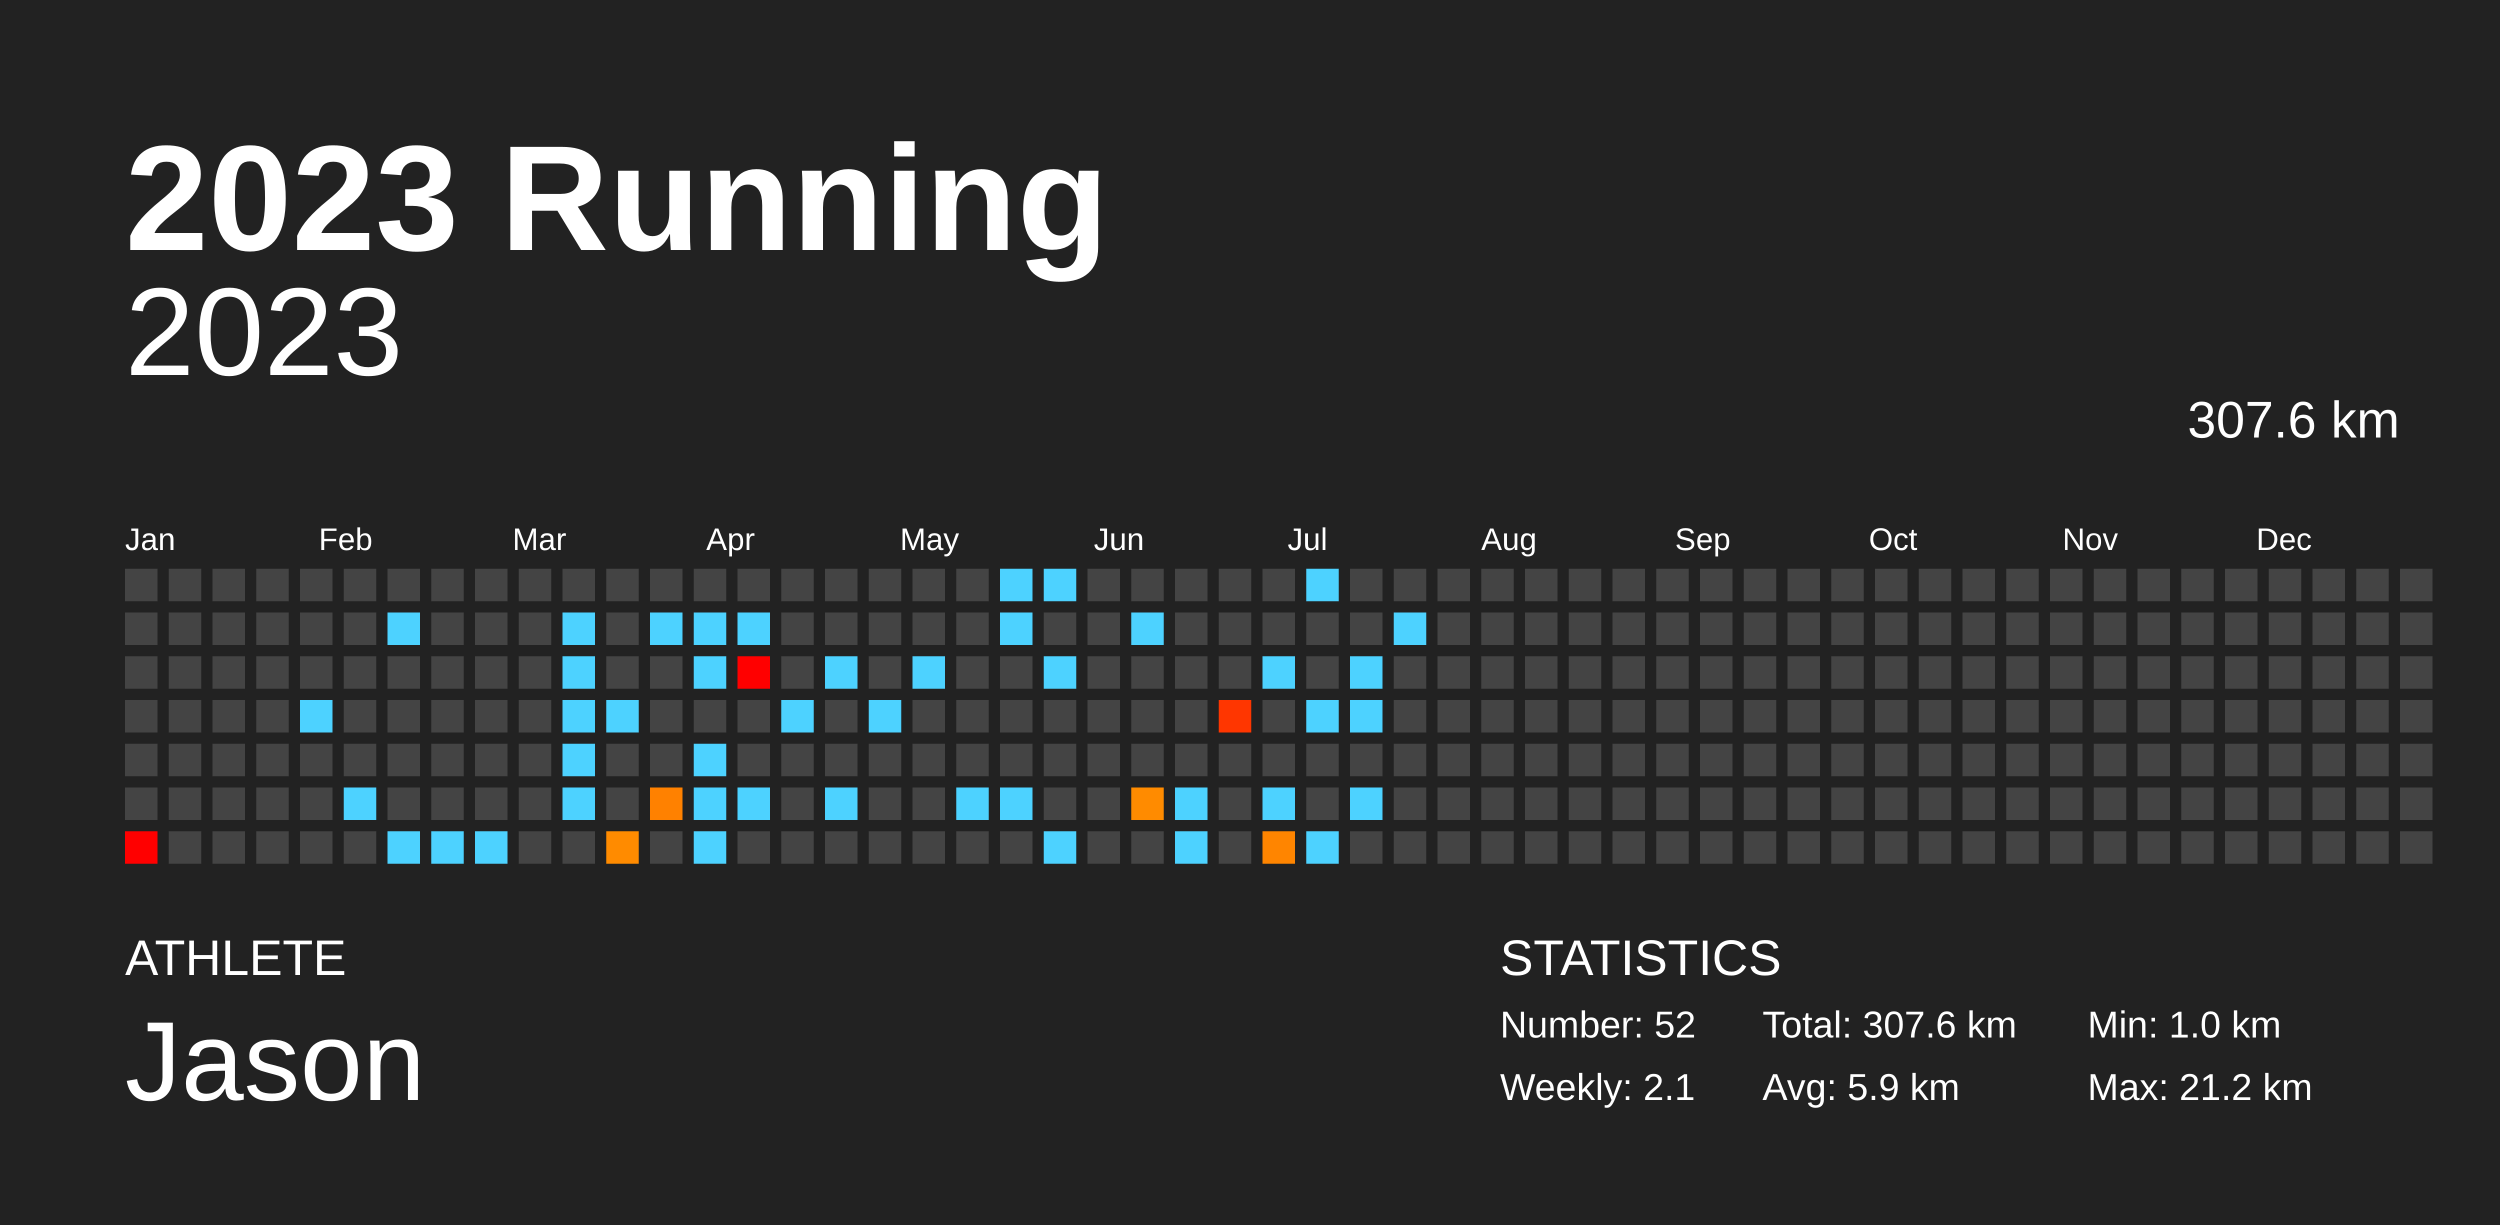
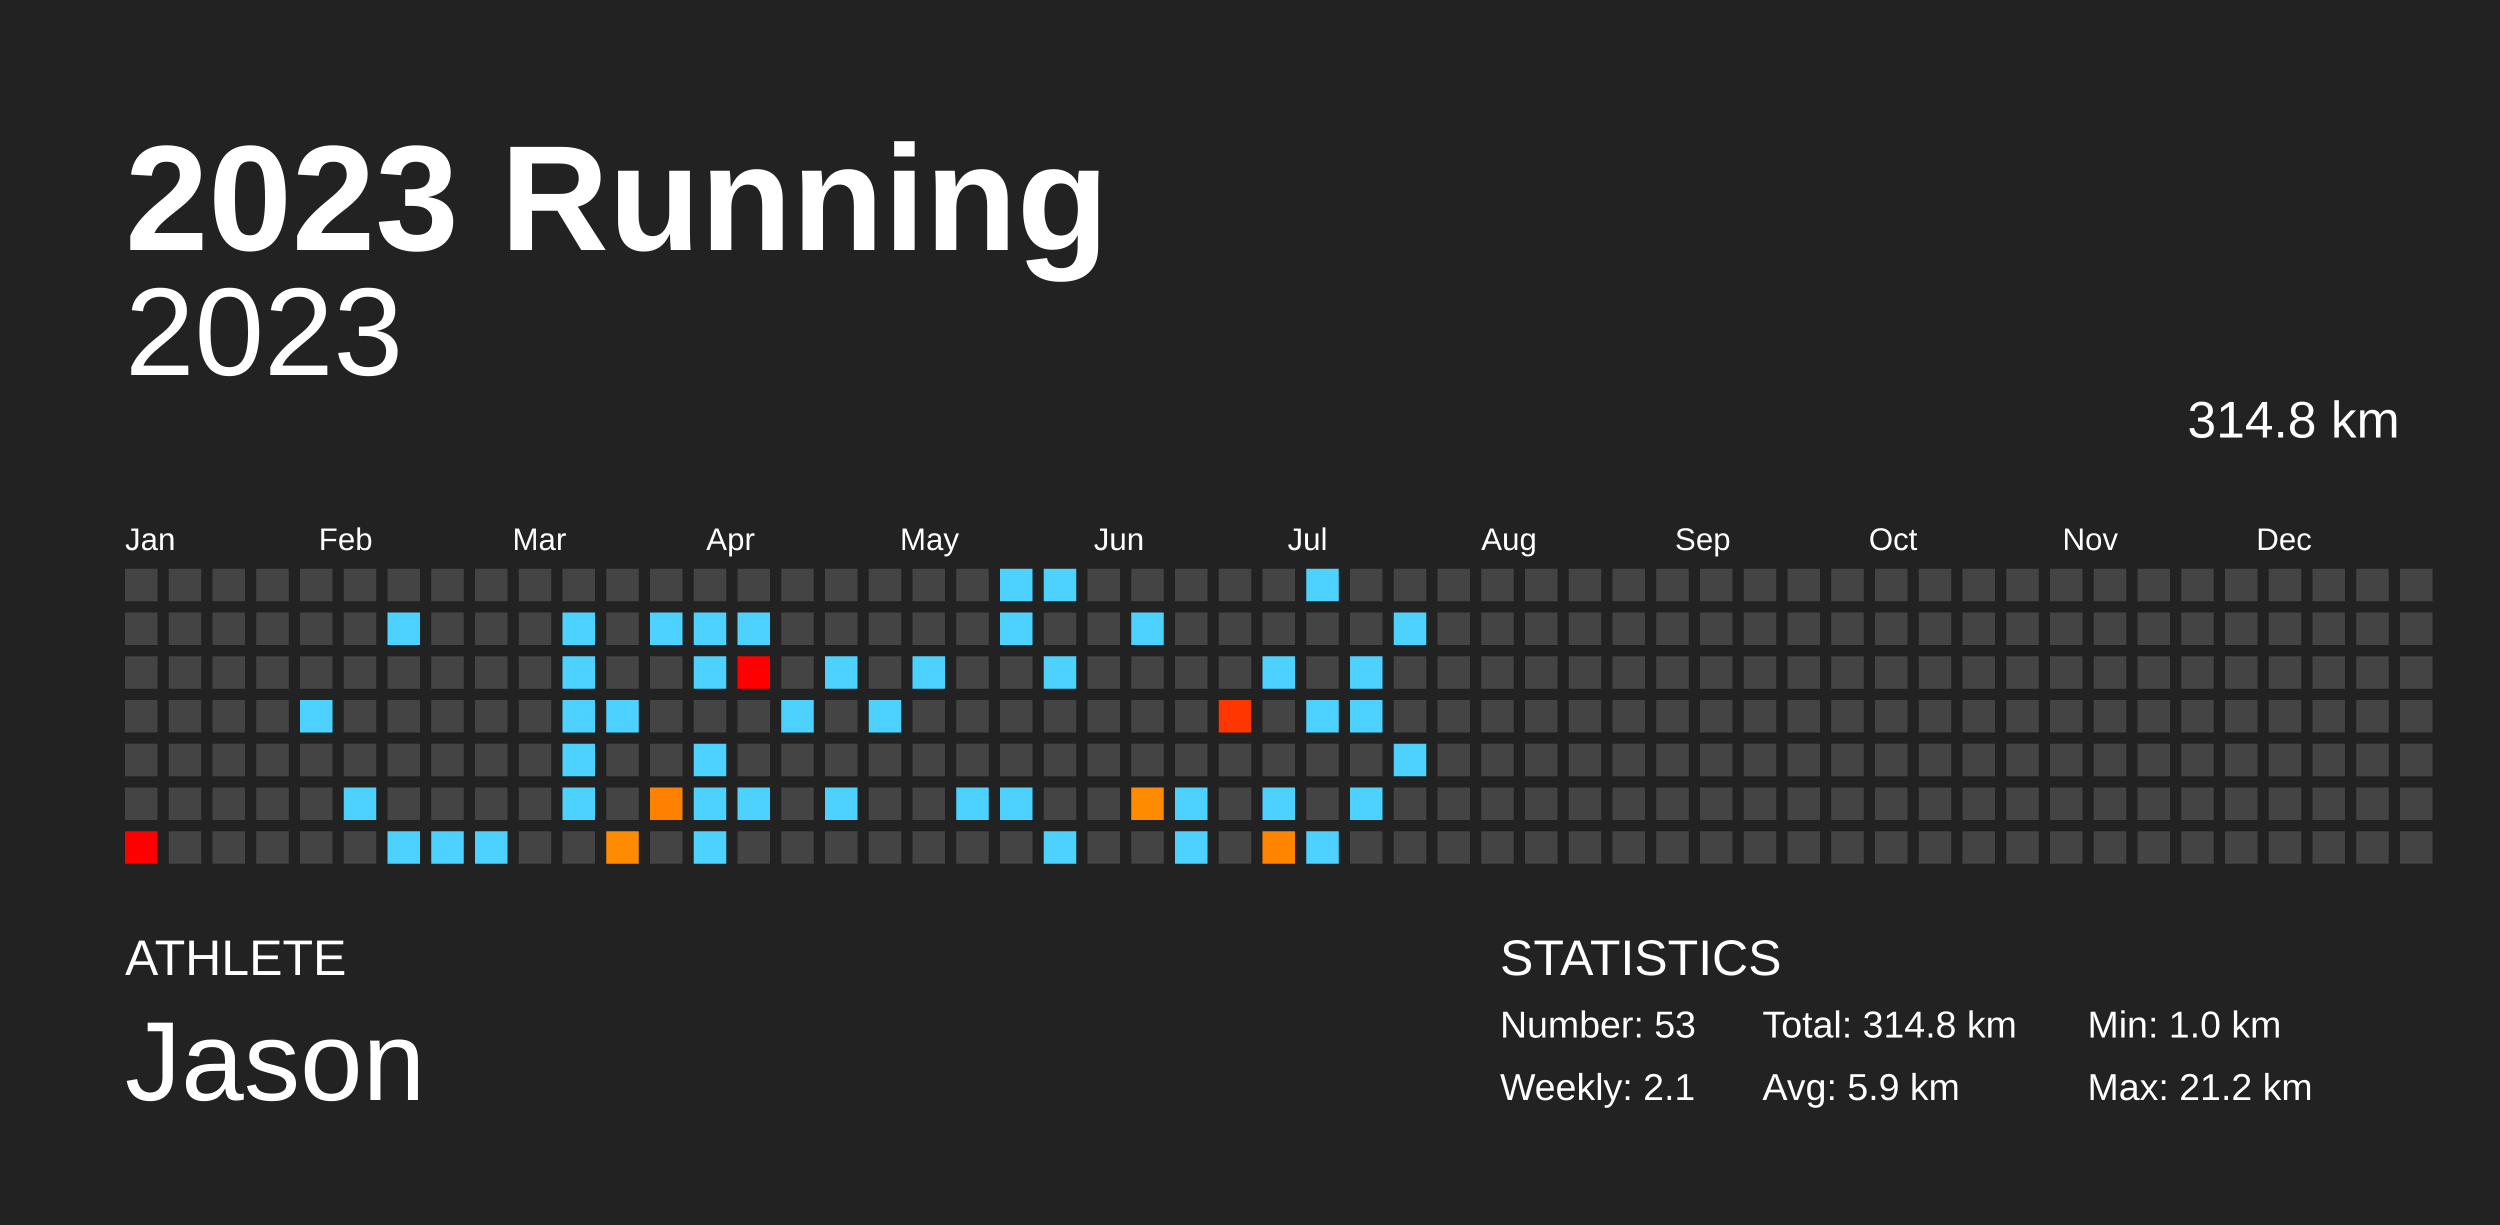
<svg xmlns="http://www.w3.org/2000/svg" baseProfile="full" height="98mm" version="1.1" viewBox="0,0,200,98" width="200mm">
  <defs />
  <rect fill="#222222" height="98" width="200" x="0" y="0" />
  <text fill="#FFFFFF" style="font-size:12px; font-family:Arial; font-weight:bold;" x="10" y="20">2023 Running</text>
  <text fill="#FFFFFF" style="font-size:4px; font-family:Arial" x="10" y="78">ATHLETE</text>
  <text fill="#FFFFFF" style="font-size:9px; font-family:Arial" x="10" y="88">Jason</text>
  <text fill="#FFFFFF" style="font-size:4px; font-family:Arial" x="120" y="78">STATISTICS</text>
-   <text fill="#FFFFFF" style="font-size:3px; font-family:Arial" x="120" y="83">Number: 52</text>
+   <text fill="#FFFFFF" style="font-size:3px; font-family:Arial" x="120" y="83">Number: 53</text>
  <text fill="#FFFFFF" style="font-size:3px; font-family:Arial" x="120" y="88">Weekly: 2.1</text>
-   <text fill="#FFFFFF" style="font-size:3px; font-family:Arial" x="141" y="83">Total: 307.6 km</text>
+   <text fill="#FFFFFF" style="font-size:3px; font-family:Arial" x="141" y="83">Total: 314.8 km</text>
  <text fill="#FFFFFF" style="font-size:3px; font-family:Arial" x="141" y="88">Avg: 5.9 km</text>
  <text fill="#FFFFFF" style="font-size:3px; font-family:Arial" x="167" y="83">Min: 1.0 km</text>
  <text fill="#FFFFFF" style="font-size:3px; font-family:Arial" x="167" y="88">Max: 21.2 km</text>
  <text alignment-baseline="hanging" fill="#FFFFFF" style="font-size:10.0px; font-family:Arial;" x="10" y="30">2023</text>
-   <text alignment-baseline="hanging" fill="#FFFFFF" style="font-size:4.125px; font-family:Arial;" x="175" y="35">307.6 km</text>
+   <text alignment-baseline="hanging" fill="#FFFFFF" style="font-size:4.125px; font-family:Arial;" x="175" y="35">314.8 km</text>
  <text fill="#FFFFFF" style="font-size:2.5px; font-family:Arial" x="10.0" y="44">Jan</text>
  <text fill="#FFFFFF" style="font-size:2.5px; font-family:Arial" x="25.5" y="44">Feb</text>
  <text fill="#FFFFFF" style="font-size:2.5px; font-family:Arial" x="41.0" y="44">Mar</text>
  <text fill="#FFFFFF" style="font-size:2.5px; font-family:Arial" x="56.5" y="44">Apr</text>
  <text fill="#FFFFFF" style="font-size:2.5px; font-family:Arial" x="72.0" y="44">May</text>
  <text fill="#FFFFFF" style="font-size:2.5px; font-family:Arial" x="87.5" y="44">Jun</text>
  <text fill="#FFFFFF" style="font-size:2.5px; font-family:Arial" x="103.0" y="44">Jul</text>
  <text fill="#FFFFFF" style="font-size:2.5px; font-family:Arial" x="118.5" y="44">Aug</text>
  <text fill="#FFFFFF" style="font-size:2.5px; font-family:Arial" x="134.0" y="44">Sep</text>
  <text fill="#FFFFFF" style="font-size:2.5px; font-family:Arial" x="149.5" y="44">Oct</text>
  <text fill="#FFFFFF" style="font-size:2.5px; font-family:Arial" x="165.0" y="44">Nov</text>
  <text fill="#FFFFFF" style="font-size:2.5px; font-family:Arial" x="180.5" y="44">Dec</text>
  <rect fill="#444444" height="2.6" width="2.6" x="10.0" y="45.5" />
  <rect fill="#444444" height="2.6" width="2.6" x="10.0" y="49.0" />
  <rect fill="#444444" height="2.6" width="2.6" x="10.0" y="52.5" />
  <rect fill="#444444" height="2.6" width="2.6" x="10.0" y="56.0" />
  <rect fill="#444444" height="2.6" width="2.6" x="10.0" y="59.5" />
  <rect fill="#444444" height="2.6" width="2.6" x="10.0" y="63.0" />
  <rect fill="red" height="2.6" width="2.6" x="10.0" y="66.5" />
  <rect fill="#444444" height="2.6" width="2.6" x="13.5" y="45.5" />
  <rect fill="#444444" height="2.6" width="2.6" x="13.5" y="49.0" />
  <rect fill="#444444" height="2.6" width="2.6" x="13.5" y="52.5" />
  <rect fill="#444444" height="2.6" width="2.6" x="13.5" y="56.0" />
  <rect fill="#444444" height="2.6" width="2.6" x="13.5" y="59.5" />
  <rect fill="#444444" height="2.6" width="2.6" x="13.5" y="63.0" />
  <rect fill="#444444" height="2.6" width="2.6" x="13.5" y="66.5" />
  <rect fill="#444444" height="2.6" width="2.6" x="17.0" y="45.5" />
  <rect fill="#444444" height="2.6" width="2.6" x="17.0" y="49.0" />
  <rect fill="#444444" height="2.6" width="2.6" x="17.0" y="52.5" />
  <rect fill="#444444" height="2.6" width="2.6" x="17.0" y="56.0" />
  <rect fill="#444444" height="2.6" width="2.6" x="17.0" y="59.5" />
  <rect fill="#444444" height="2.6" width="2.6" x="17.0" y="63.0" />
  <rect fill="#444444" height="2.6" width="2.6" x="17.0" y="66.5" />
  <rect fill="#444444" height="2.6" width="2.6" x="20.5" y="45.5" />
  <rect fill="#444444" height="2.6" width="2.6" x="20.5" y="49.0" />
  <rect fill="#444444" height="2.6" width="2.6" x="20.5" y="52.5" />
  <rect fill="#444444" height="2.6" width="2.6" x="20.5" y="56.0" />
  <rect fill="#444444" height="2.6" width="2.6" x="20.5" y="59.5" />
  <rect fill="#444444" height="2.6" width="2.6" x="20.5" y="63.0" />
  <rect fill="#444444" height="2.6" width="2.6" x="20.5" y="66.5" />
  <rect fill="#444444" height="2.6" width="2.6" x="24.0" y="45.5" />
  <rect fill="#444444" height="2.6" width="2.6" x="24.0" y="49.0" />
  <rect fill="#444444" height="2.6" width="2.6" x="24.0" y="52.5" />
  <rect fill="#4dd2ff" height="2.6" width="2.6" x="24.0" y="56.0" />
  <rect fill="#444444" height="2.6" width="2.6" x="24.0" y="59.5" />
  <rect fill="#444444" height="2.6" width="2.6" x="24.0" y="63.0" />
  <rect fill="#444444" height="2.6" width="2.6" x="24.0" y="66.5" />
  <rect fill="#444444" height="2.6" width="2.6" x="27.5" y="45.5" />
  <rect fill="#444444" height="2.6" width="2.6" x="27.5" y="49.0" />
  <rect fill="#444444" height="2.6" width="2.6" x="27.5" y="52.5" />
  <rect fill="#444444" height="2.6" width="2.6" x="27.5" y="56.0" />
  <rect fill="#444444" height="2.6" width="2.6" x="27.5" y="59.5" />
  <rect fill="#4dd2ff" height="2.6" width="2.6" x="27.5" y="63.0" />
  <rect fill="#444444" height="2.6" width="2.6" x="27.5" y="66.5" />
  <rect fill="#444444" height="2.6" width="2.6" x="31.0" y="45.5" />
  <rect fill="#4dd2ff" height="2.6" width="2.6" x="31.0" y="49.0" />
  <rect fill="#444444" height="2.6" width="2.6" x="31.0" y="52.5" />
  <rect fill="#444444" height="2.6" width="2.6" x="31.0" y="56.0" />
  <rect fill="#444444" height="2.6" width="2.6" x="31.0" y="59.5" />
  <rect fill="#444444" height="2.6" width="2.6" x="31.0" y="63.0" />
  <rect fill="#4dd2ff" height="2.6" width="2.6" x="31.0" y="66.5" />
  <rect fill="#444444" height="2.6" width="2.6" x="34.5" y="45.5" />
  <rect fill="#444444" height="2.6" width="2.6" x="34.5" y="49.0" />
  <rect fill="#444444" height="2.6" width="2.6" x="34.5" y="52.5" />
  <rect fill="#444444" height="2.6" width="2.6" x="34.5" y="56.0" />
  <rect fill="#444444" height="2.6" width="2.6" x="34.5" y="59.5" />
  <rect fill="#444444" height="2.6" width="2.6" x="34.5" y="63.0" />
  <rect fill="#4dd2ff" height="2.6" width="2.6" x="34.5" y="66.5" />
  <rect fill="#444444" height="2.6" width="2.6" x="38.0" y="45.5" />
  <rect fill="#444444" height="2.6" width="2.6" x="38.0" y="49.0" />
  <rect fill="#444444" height="2.6" width="2.6" x="38.0" y="52.5" />
  <rect fill="#444444" height="2.6" width="2.6" x="38.0" y="56.0" />
  <rect fill="#444444" height="2.6" width="2.6" x="38.0" y="59.5" />
  <rect fill="#444444" height="2.6" width="2.6" x="38.0" y="63.0" />
  <rect fill="#4dd2ff" height="2.6" width="2.6" x="38.0" y="66.5" />
  <rect fill="#444444" height="2.6" width="2.6" x="41.5" y="45.5" />
  <rect fill="#444444" height="2.6" width="2.6" x="41.5" y="49.0" />
  <rect fill="#444444" height="2.6" width="2.6" x="41.5" y="52.5" />
  <rect fill="#444444" height="2.6" width="2.6" x="41.5" y="56.0" />
  <rect fill="#444444" height="2.6" width="2.6" x="41.5" y="59.5" />
  <rect fill="#444444" height="2.6" width="2.6" x="41.5" y="63.0" />
  <rect fill="#444444" height="2.6" width="2.6" x="41.5" y="66.5" />
  <rect fill="#444444" height="2.6" width="2.6" x="45.0" y="45.5" />
  <rect fill="#4dd2ff" height="2.6" width="2.6" x="45.0" y="49.0" />
  <rect fill="#4dd2ff" height="2.6" width="2.6" x="45.0" y="52.5" />
  <rect fill="#4dd2ff" height="2.6" width="2.6" x="45.0" y="56.0" />
  <rect fill="#4dd2ff" height="2.6" width="2.6" x="45.0" y="59.5" />
  <rect fill="#4dd2ff" height="2.6" width="2.6" x="45.0" y="63.0" />
  <rect fill="#444444" height="2.6" width="2.6" x="45.0" y="66.5" />
  <rect fill="#444444" height="2.6" width="2.6" x="48.5" y="45.5" />
  <rect fill="#444444" height="2.6" width="2.6" x="48.5" y="49.0" />
  <rect fill="#444444" height="2.6" width="2.6" x="48.5" y="52.5" />
  <rect fill="#4dd2ff" height="2.6" width="2.6" x="48.5" y="56.0" />
  <rect fill="#444444" height="2.6" width="2.6" x="48.5" y="59.5" />
  <rect fill="#444444" height="2.6" width="2.6" x="48.5" y="63.0" />
  <rect fill="#ff8b00" height="2.6" width="2.6" x="48.5" y="66.5" />
  <rect fill="#444444" height="2.6" width="2.6" x="52.0" y="45.5" />
  <rect fill="#4dd2ff" height="2.6" width="2.6" x="52.0" y="49.0" />
  <rect fill="#444444" height="2.6" width="2.6" x="52.0" y="52.5" />
  <rect fill="#444444" height="2.6" width="2.6" x="52.0" y="56.0" />
  <rect fill="#444444" height="2.6" width="2.6" x="52.0" y="59.5" />
  <rect fill="#ff8100" height="2.6" width="2.6" x="52.0" y="63.0" />
  <rect fill="#444444" height="2.6" width="2.6" x="52.0" y="66.5" />
  <rect fill="#444444" height="2.6" width="2.6" x="55.5" y="45.5" />
  <rect fill="#4dd2ff" height="2.6" width="2.6" x="55.5" y="49.0" />
  <rect fill="#4dd2ff" height="2.6" width="2.6" x="55.5" y="52.5" />
  <rect fill="#444444" height="2.6" width="2.6" x="55.5" y="56.0" />
  <rect fill="#4dd2ff" height="2.6" width="2.6" x="55.5" y="59.5" />
  <rect fill="#4dd2ff" height="2.6" width="2.6" x="55.5" y="63.0" />
  <rect fill="#4dd2ff" height="2.6" width="2.6" x="55.5" y="66.5" />
  <rect fill="#444444" height="2.6" width="2.6" x="59.0" y="45.5" />
  <rect fill="#4dd2ff" height="2.6" width="2.6" x="59.0" y="49.0" />
  <rect fill="red" height="2.6" width="2.6" x="59.0" y="52.5" />
  <rect fill="#444444" height="2.6" width="2.6" x="59.0" y="56.0" />
  <rect fill="#444444" height="2.6" width="2.6" x="59.0" y="59.5" />
  <rect fill="#4dd2ff" height="2.6" width="2.6" x="59.0" y="63.0" />
  <rect fill="#444444" height="2.6" width="2.6" x="59.0" y="66.5" />
  <rect fill="#444444" height="2.6" width="2.6" x="62.5" y="45.5" />
  <rect fill="#444444" height="2.6" width="2.6" x="62.5" y="49.0" />
  <rect fill="#444444" height="2.6" width="2.6" x="62.5" y="52.5" />
  <rect fill="#4dd2ff" height="2.6" width="2.6" x="62.5" y="56.0" />
  <rect fill="#444444" height="2.6" width="2.6" x="62.5" y="59.5" />
  <rect fill="#444444" height="2.6" width="2.6" x="62.5" y="63.0" />
  <rect fill="#444444" height="2.6" width="2.6" x="62.5" y="66.5" />
  <rect fill="#444444" height="2.6" width="2.6" x="66.0" y="45.5" />
  <rect fill="#444444" height="2.6" width="2.6" x="66.0" y="49.0" />
  <rect fill="#4dd2ff" height="2.6" width="2.6" x="66.0" y="52.5" />
  <rect fill="#444444" height="2.6" width="2.6" x="66.0" y="56.0" />
  <rect fill="#444444" height="2.6" width="2.6" x="66.0" y="59.5" />
  <rect fill="#4dd2ff" height="2.6" width="2.6" x="66.0" y="63.0" />
  <rect fill="#444444" height="2.6" width="2.6" x="66.0" y="66.5" />
  <rect fill="#444444" height="2.6" width="2.6" x="69.5" y="45.5" />
  <rect fill="#444444" height="2.6" width="2.6" x="69.5" y="49.0" />
  <rect fill="#444444" height="2.6" width="2.6" x="69.5" y="52.5" />
  <rect fill="#4dd2ff" height="2.6" width="2.6" x="69.5" y="56.0" />
  <rect fill="#444444" height="2.6" width="2.6" x="69.5" y="59.5" />
  <rect fill="#444444" height="2.6" width="2.6" x="69.5" y="63.0" />
  <rect fill="#444444" height="2.6" width="2.6" x="69.5" y="66.5" />
  <rect fill="#444444" height="2.6" width="2.6" x="73.0" y="45.5" />
  <rect fill="#444444" height="2.6" width="2.6" x="73.0" y="49.0" />
  <rect fill="#4dd2ff" height="2.6" width="2.6" x="73.0" y="52.5" />
  <rect fill="#444444" height="2.6" width="2.6" x="73.0" y="56.0" />
  <rect fill="#444444" height="2.6" width="2.6" x="73.0" y="59.5" />
  <rect fill="#444444" height="2.6" width="2.6" x="73.0" y="63.0" />
  <rect fill="#444444" height="2.6" width="2.6" x="73.0" y="66.5" />
  <rect fill="#444444" height="2.6" width="2.6" x="76.5" y="45.5" />
  <rect fill="#444444" height="2.6" width="2.6" x="76.5" y="49.0" />
  <rect fill="#444444" height="2.6" width="2.6" x="76.5" y="52.5" />
  <rect fill="#444444" height="2.6" width="2.6" x="76.5" y="56.0" />
  <rect fill="#444444" height="2.6" width="2.6" x="76.5" y="59.5" />
  <rect fill="#4dd2ff" height="2.6" width="2.6" x="76.5" y="63.0" />
  <rect fill="#444444" height="2.6" width="2.6" x="76.5" y="66.5" />
  <rect fill="#4dd2ff" height="2.6" width="2.6" x="80.0" y="45.5" />
  <rect fill="#4dd2ff" height="2.6" width="2.6" x="80.0" y="49.0" />
  <rect fill="#444444" height="2.6" width="2.6" x="80.0" y="52.5" />
  <rect fill="#444444" height="2.6" width="2.6" x="80.0" y="56.0" />
  <rect fill="#444444" height="2.6" width="2.6" x="80.0" y="59.5" />
  <rect fill="#4dd2ff" height="2.6" width="2.6" x="80.0" y="63.0" />
  <rect fill="#444444" height="2.6" width="2.6" x="80.0" y="66.5" />
  <rect fill="#4dd2ff" height="2.6" width="2.6" x="83.5" y="45.5" />
  <rect fill="#444444" height="2.6" width="2.6" x="83.5" y="49.0" />
  <rect fill="#4dd2ff" height="2.6" width="2.6" x="83.5" y="52.5" />
  <rect fill="#444444" height="2.6" width="2.6" x="83.5" y="56.0" />
  <rect fill="#444444" height="2.6" width="2.6" x="83.5" y="59.5" />
  <rect fill="#444444" height="2.6" width="2.6" x="83.5" y="63.0" />
  <rect fill="#4dd2ff" height="2.6" width="2.6" x="83.5" y="66.5" />
  <rect fill="#444444" height="2.6" width="2.6" x="87.0" y="45.5" />
  <rect fill="#444444" height="2.6" width="2.6" x="87.0" y="49.0" />
  <rect fill="#444444" height="2.6" width="2.6" x="87.0" y="52.5" />
  <rect fill="#444444" height="2.6" width="2.6" x="87.0" y="56.0" />
  <rect fill="#444444" height="2.6" width="2.6" x="87.0" y="59.5" />
  <rect fill="#444444" height="2.6" width="2.6" x="87.0" y="63.0" />
  <rect fill="#444444" height="2.6" width="2.6" x="87.0" y="66.5" />
  <rect fill="#444444" height="2.6" width="2.6" x="90.5" y="45.5" />
  <rect fill="#4dd2ff" height="2.6" width="2.6" x="90.5" y="49.0" />
  <rect fill="#444444" height="2.6" width="2.6" x="90.5" y="52.5" />
  <rect fill="#444444" height="2.6" width="2.6" x="90.5" y="56.0" />
  <rect fill="#444444" height="2.6" width="2.6" x="90.5" y="59.5" />
  <rect fill="#ff8b00" height="2.6" width="2.6" x="90.5" y="63.0" />
  <rect fill="#444444" height="2.6" width="2.6" x="90.5" y="66.5" />
  <rect fill="#444444" height="2.6" width="2.6" x="94.0" y="45.5" />
  <rect fill="#444444" height="2.6" width="2.6" x="94.0" y="49.0" />
  <rect fill="#444444" height="2.6" width="2.6" x="94.0" y="52.5" />
  <rect fill="#444444" height="2.6" width="2.6" x="94.0" y="56.0" />
  <rect fill="#444444" height="2.6" width="2.6" x="94.0" y="59.5" />
  <rect fill="#4dd2ff" height="2.6" width="2.6" x="94.0" y="63.0" />
  <rect fill="#4dd2ff" height="2.6" width="2.6" x="94.0" y="66.5" />
  <rect fill="#444444" height="2.6" width="2.6" x="97.5" y="45.5" />
  <rect fill="#444444" height="2.6" width="2.6" x="97.5" y="49.0" />
  <rect fill="#444444" height="2.6" width="2.6" x="97.5" y="52.5" />
  <rect fill="#ff3600" height="2.6" width="2.6" x="97.5" y="56.0" />
  <rect fill="#444444" height="2.6" width="2.6" x="97.5" y="59.5" />
  <rect fill="#444444" height="2.6" width="2.6" x="97.5" y="63.0" />
  <rect fill="#444444" height="2.6" width="2.6" x="97.5" y="66.5" />
  <rect fill="#444444" height="2.6" width="2.6" x="101.0" y="45.5" />
  <rect fill="#444444" height="2.6" width="2.6" x="101.0" y="49.0" />
  <rect fill="#4dd2ff" height="2.6" width="2.6" x="101.0" y="52.5" />
  <rect fill="#444444" height="2.6" width="2.6" x="101.0" y="56.0" />
  <rect fill="#444444" height="2.6" width="2.6" x="101.0" y="59.5" />
  <rect fill="#4dd2ff" height="2.6" width="2.6" x="101.0" y="63.0" />
  <rect fill="#ff8500" height="2.6" width="2.6" x="101.0" y="66.5" />
  <rect fill="#4dd2ff" height="2.6" width="2.6" x="104.5" y="45.5" />
  <rect fill="#444444" height="2.6" width="2.6" x="104.5" y="49.0" />
  <rect fill="#444444" height="2.6" width="2.6" x="104.5" y="52.5" />
  <rect fill="#4dd2ff" height="2.6" width="2.6" x="104.5" y="56.0" />
  <rect fill="#444444" height="2.6" width="2.6" x="104.5" y="59.5" />
  <rect fill="#444444" height="2.6" width="2.6" x="104.5" y="63.0" />
  <rect fill="#4dd2ff" height="2.6" width="2.6" x="104.5" y="66.5" />
  <rect fill="#444444" height="2.6" width="2.6" x="108.0" y="45.5" />
  <rect fill="#444444" height="2.6" width="2.6" x="108.0" y="49.0" />
  <rect fill="#4dd2ff" height="2.6" width="2.6" x="108.0" y="52.5" />
  <rect fill="#4dd2ff" height="2.6" width="2.6" x="108.0" y="56.0" />
  <rect fill="#444444" height="2.6" width="2.6" x="108.0" y="59.5" />
  <rect fill="#4dd2ff" height="2.6" width="2.6" x="108.0" y="63.0" />
  <rect fill="#444444" height="2.6" width="2.6" x="108.0" y="66.5" />
  <rect fill="#444444" height="2.6" width="2.6" x="111.5" y="45.5" />
  <rect fill="#4dd2ff" height="2.6" width="2.6" x="111.5" y="49.0" />
  <rect fill="#444444" height="2.6" width="2.6" x="111.5" y="52.5" />
  <rect fill="#444444" height="2.6" width="2.6" x="111.5" y="56.0" />
-   <rect fill="#444444" height="2.6" width="2.6" x="111.5" y="59.5" />
+   <rect fill="#4dd2ff" height="2.6" width="2.6" x="111.5" y="59.5" />
  <rect fill="#444444" height="2.6" width="2.6" x="111.5" y="63.0" />
  <rect fill="#444444" height="2.6" width="2.6" x="111.5" y="66.5" />
  <rect fill="#444444" height="2.6" width="2.6" x="115.0" y="45.5" />
  <rect fill="#444444" height="2.6" width="2.6" x="115.0" y="49.0" />
  <rect fill="#444444" height="2.6" width="2.6" x="115.0" y="52.5" />
  <rect fill="#444444" height="2.6" width="2.6" x="115.0" y="56.0" />
  <rect fill="#444444" height="2.6" width="2.6" x="115.0" y="59.5" />
  <rect fill="#444444" height="2.6" width="2.6" x="115.0" y="63.0" />
  <rect fill="#444444" height="2.6" width="2.6" x="115.0" y="66.5" />
  <rect fill="#444444" height="2.6" width="2.6" x="118.5" y="45.5" />
  <rect fill="#444444" height="2.6" width="2.6" x="118.5" y="49.0" />
  <rect fill="#444444" height="2.6" width="2.6" x="118.5" y="52.5" />
  <rect fill="#444444" height="2.6" width="2.6" x="118.5" y="56.0" />
  <rect fill="#444444" height="2.6" width="2.6" x="118.5" y="59.5" />
  <rect fill="#444444" height="2.6" width="2.6" x="118.5" y="63.0" />
  <rect fill="#444444" height="2.6" width="2.6" x="118.5" y="66.5" />
  <rect fill="#444444" height="2.6" width="2.6" x="122.0" y="45.5" />
  <rect fill="#444444" height="2.6" width="2.6" x="122.0" y="49.0" />
  <rect fill="#444444" height="2.6" width="2.6" x="122.0" y="52.5" />
  <rect fill="#444444" height="2.6" width="2.6" x="122.0" y="56.0" />
  <rect fill="#444444" height="2.6" width="2.6" x="122.0" y="59.5" />
  <rect fill="#444444" height="2.6" width="2.6" x="122.0" y="63.0" />
  <rect fill="#444444" height="2.6" width="2.6" x="122.0" y="66.5" />
  <rect fill="#444444" height="2.6" width="2.6" x="125.5" y="45.5" />
  <rect fill="#444444" height="2.6" width="2.6" x="125.5" y="49.0" />
  <rect fill="#444444" height="2.6" width="2.6" x="125.5" y="52.5" />
  <rect fill="#444444" height="2.6" width="2.6" x="125.5" y="56.0" />
  <rect fill="#444444" height="2.6" width="2.6" x="125.5" y="59.5" />
  <rect fill="#444444" height="2.6" width="2.6" x="125.5" y="63.0" />
  <rect fill="#444444" height="2.6" width="2.6" x="125.5" y="66.5" />
  <rect fill="#444444" height="2.6" width="2.6" x="129.0" y="45.5" />
  <rect fill="#444444" height="2.6" width="2.6" x="129.0" y="49.0" />
  <rect fill="#444444" height="2.6" width="2.6" x="129.0" y="52.5" />
  <rect fill="#444444" height="2.6" width="2.6" x="129.0" y="56.0" />
  <rect fill="#444444" height="2.6" width="2.6" x="129.0" y="59.5" />
  <rect fill="#444444" height="2.6" width="2.6" x="129.0" y="63.0" />
  <rect fill="#444444" height="2.6" width="2.6" x="129.0" y="66.5" />
  <rect fill="#444444" height="2.6" width="2.6" x="132.5" y="45.5" />
  <rect fill="#444444" height="2.6" width="2.6" x="132.5" y="49.0" />
  <rect fill="#444444" height="2.6" width="2.6" x="132.5" y="52.5" />
  <rect fill="#444444" height="2.6" width="2.6" x="132.5" y="56.0" />
  <rect fill="#444444" height="2.6" width="2.6" x="132.5" y="59.5" />
  <rect fill="#444444" height="2.6" width="2.6" x="132.5" y="63.0" />
  <rect fill="#444444" height="2.6" width="2.6" x="132.5" y="66.5" />
  <rect fill="#444444" height="2.6" width="2.6" x="136.0" y="45.5" />
  <rect fill="#444444" height="2.6" width="2.6" x="136.0" y="49.0" />
  <rect fill="#444444" height="2.6" width="2.6" x="136.0" y="52.5" />
  <rect fill="#444444" height="2.6" width="2.6" x="136.0" y="56.0" />
  <rect fill="#444444" height="2.6" width="2.6" x="136.0" y="59.5" />
  <rect fill="#444444" height="2.6" width="2.6" x="136.0" y="63.0" />
  <rect fill="#444444" height="2.6" width="2.6" x="136.0" y="66.5" />
  <rect fill="#444444" height="2.6" width="2.6" x="139.5" y="45.5" />
  <rect fill="#444444" height="2.6" width="2.6" x="139.5" y="49.0" />
  <rect fill="#444444" height="2.6" width="2.6" x="139.5" y="52.5" />
  <rect fill="#444444" height="2.6" width="2.6" x="139.5" y="56.0" />
  <rect fill="#444444" height="2.6" width="2.6" x="139.5" y="59.5" />
  <rect fill="#444444" height="2.6" width="2.6" x="139.5" y="63.0" />
  <rect fill="#444444" height="2.6" width="2.6" x="139.5" y="66.5" />
  <rect fill="#444444" height="2.6" width="2.6" x="143.0" y="45.5" />
  <rect fill="#444444" height="2.6" width="2.6" x="143.0" y="49.0" />
  <rect fill="#444444" height="2.6" width="2.6" x="143.0" y="52.5" />
  <rect fill="#444444" height="2.6" width="2.6" x="143.0" y="56.0" />
  <rect fill="#444444" height="2.6" width="2.6" x="143.0" y="59.5" />
  <rect fill="#444444" height="2.6" width="2.6" x="143.0" y="63.0" />
  <rect fill="#444444" height="2.6" width="2.6" x="143.0" y="66.5" />
  <rect fill="#444444" height="2.6" width="2.6" x="146.5" y="45.5" />
  <rect fill="#444444" height="2.6" width="2.6" x="146.5" y="49.0" />
  <rect fill="#444444" height="2.6" width="2.6" x="146.5" y="52.5" />
  <rect fill="#444444" height="2.6" width="2.6" x="146.5" y="56.0" />
  <rect fill="#444444" height="2.6" width="2.6" x="146.5" y="59.5" />
  <rect fill="#444444" height="2.6" width="2.6" x="146.5" y="63.0" />
  <rect fill="#444444" height="2.6" width="2.6" x="146.5" y="66.5" />
  <rect fill="#444444" height="2.6" width="2.6" x="150.0" y="45.5" />
  <rect fill="#444444" height="2.6" width="2.6" x="150.0" y="49.0" />
  <rect fill="#444444" height="2.6" width="2.6" x="150.0" y="52.5" />
  <rect fill="#444444" height="2.6" width="2.6" x="150.0" y="56.0" />
  <rect fill="#444444" height="2.6" width="2.6" x="150.0" y="59.5" />
  <rect fill="#444444" height="2.6" width="2.6" x="150.0" y="63.0" />
  <rect fill="#444444" height="2.6" width="2.6" x="150.0" y="66.5" />
  <rect fill="#444444" height="2.6" width="2.6" x="153.5" y="45.5" />
  <rect fill="#444444" height="2.6" width="2.6" x="153.5" y="49.0" />
  <rect fill="#444444" height="2.6" width="2.6" x="153.5" y="52.5" />
  <rect fill="#444444" height="2.6" width="2.6" x="153.5" y="56.0" />
  <rect fill="#444444" height="2.6" width="2.6" x="153.5" y="59.5" />
  <rect fill="#444444" height="2.6" width="2.6" x="153.5" y="63.0" />
  <rect fill="#444444" height="2.6" width="2.6" x="153.5" y="66.5" />
  <rect fill="#444444" height="2.6" width="2.6" x="157.0" y="45.5" />
  <rect fill="#444444" height="2.6" width="2.6" x="157.0" y="49.0" />
  <rect fill="#444444" height="2.6" width="2.6" x="157.0" y="52.5" />
  <rect fill="#444444" height="2.6" width="2.6" x="157.0" y="56.0" />
  <rect fill="#444444" height="2.6" width="2.6" x="157.0" y="59.5" />
  <rect fill="#444444" height="2.6" width="2.6" x="157.0" y="63.0" />
  <rect fill="#444444" height="2.6" width="2.6" x="157.0" y="66.5" />
  <rect fill="#444444" height="2.6" width="2.6" x="160.5" y="45.5" />
  <rect fill="#444444" height="2.6" width="2.6" x="160.5" y="49.0" />
  <rect fill="#444444" height="2.6" width="2.6" x="160.5" y="52.5" />
  <rect fill="#444444" height="2.6" width="2.6" x="160.5" y="56.0" />
  <rect fill="#444444" height="2.6" width="2.6" x="160.5" y="59.5" />
  <rect fill="#444444" height="2.6" width="2.6" x="160.5" y="63.0" />
  <rect fill="#444444" height="2.6" width="2.6" x="160.5" y="66.5" />
  <rect fill="#444444" height="2.6" width="2.6" x="164.0" y="45.5" />
  <rect fill="#444444" height="2.6" width="2.6" x="164.0" y="49.0" />
  <rect fill="#444444" height="2.6" width="2.6" x="164.0" y="52.5" />
  <rect fill="#444444" height="2.6" width="2.6" x="164.0" y="56.0" />
  <rect fill="#444444" height="2.6" width="2.6" x="164.0" y="59.5" />
  <rect fill="#444444" height="2.6" width="2.6" x="164.0" y="63.0" />
  <rect fill="#444444" height="2.6" width="2.6" x="164.0" y="66.5" />
  <rect fill="#444444" height="2.6" width="2.6" x="167.5" y="45.5" />
  <rect fill="#444444" height="2.6" width="2.6" x="167.5" y="49.0" />
  <rect fill="#444444" height="2.6" width="2.6" x="167.5" y="52.5" />
  <rect fill="#444444" height="2.6" width="2.6" x="167.5" y="56.0" />
  <rect fill="#444444" height="2.6" width="2.6" x="167.5" y="59.5" />
  <rect fill="#444444" height="2.6" width="2.6" x="167.5" y="63.0" />
  <rect fill="#444444" height="2.6" width="2.6" x="167.5" y="66.5" />
  <rect fill="#444444" height="2.6" width="2.6" x="171.0" y="45.5" />
  <rect fill="#444444" height="2.6" width="2.6" x="171.0" y="49.0" />
  <rect fill="#444444" height="2.6" width="2.6" x="171.0" y="52.5" />
  <rect fill="#444444" height="2.6" width="2.6" x="171.0" y="56.0" />
  <rect fill="#444444" height="2.6" width="2.6" x="171.0" y="59.5" />
  <rect fill="#444444" height="2.6" width="2.6" x="171.0" y="63.0" />
  <rect fill="#444444" height="2.6" width="2.6" x="171.0" y="66.5" />
  <rect fill="#444444" height="2.6" width="2.6" x="174.5" y="45.5" />
  <rect fill="#444444" height="2.6" width="2.6" x="174.5" y="49.0" />
  <rect fill="#444444" height="2.6" width="2.6" x="174.5" y="52.5" />
  <rect fill="#444444" height="2.6" width="2.6" x="174.5" y="56.0" />
  <rect fill="#444444" height="2.6" width="2.6" x="174.5" y="59.5" />
  <rect fill="#444444" height="2.6" width="2.6" x="174.5" y="63.0" />
  <rect fill="#444444" height="2.6" width="2.6" x="174.5" y="66.5" />
  <rect fill="#444444" height="2.6" width="2.6" x="178.0" y="45.5" />
  <rect fill="#444444" height="2.6" width="2.6" x="178.0" y="49.0" />
  <rect fill="#444444" height="2.6" width="2.6" x="178.0" y="52.5" />
  <rect fill="#444444" height="2.6" width="2.6" x="178.0" y="56.0" />
  <rect fill="#444444" height="2.6" width="2.6" x="178.0" y="59.5" />
  <rect fill="#444444" height="2.6" width="2.6" x="178.0" y="63.0" />
  <rect fill="#444444" height="2.6" width="2.6" x="178.0" y="66.5" />
  <rect fill="#444444" height="2.6" width="2.6" x="181.5" y="45.5" />
  <rect fill="#444444" height="2.6" width="2.6" x="181.5" y="49.0" />
  <rect fill="#444444" height="2.6" width="2.6" x="181.5" y="52.5" />
  <rect fill="#444444" height="2.6" width="2.6" x="181.5" y="56.0" />
  <rect fill="#444444" height="2.6" width="2.6" x="181.5" y="59.5" />
  <rect fill="#444444" height="2.6" width="2.6" x="181.5" y="63.0" />
  <rect fill="#444444" height="2.6" width="2.6" x="181.5" y="66.5" />
  <rect fill="#444444" height="2.6" width="2.6" x="185.0" y="45.5" />
  <rect fill="#444444" height="2.6" width="2.6" x="185.0" y="49.0" />
  <rect fill="#444444" height="2.6" width="2.6" x="185.0" y="52.5" />
  <rect fill="#444444" height="2.6" width="2.6" x="185.0" y="56.0" />
  <rect fill="#444444" height="2.6" width="2.6" x="185.0" y="59.5" />
  <rect fill="#444444" height="2.6" width="2.6" x="185.0" y="63.0" />
  <rect fill="#444444" height="2.6" width="2.6" x="185.0" y="66.5" />
  <rect fill="#444444" height="2.6" width="2.6" x="188.5" y="45.5" />
  <rect fill="#444444" height="2.6" width="2.6" x="188.5" y="49.0" />
  <rect fill="#444444" height="2.6" width="2.6" x="188.5" y="52.5" />
  <rect fill="#444444" height="2.6" width="2.6" x="188.5" y="56.0" />
  <rect fill="#444444" height="2.6" width="2.6" x="188.5" y="59.5" />
  <rect fill="#444444" height="2.6" width="2.6" x="188.5" y="63.0" />
  <rect fill="#444444" height="2.6" width="2.6" x="188.5" y="66.5" />
  <rect fill="#444444" height="2.6" width="2.6" x="192.0" y="45.5" />
  <rect fill="#444444" height="2.6" width="2.6" x="192.0" y="49.0" />
  <rect fill="#444444" height="2.6" width="2.6" x="192.0" y="52.5" />
  <rect fill="#444444" height="2.6" width="2.6" x="192.0" y="56.0" />
  <rect fill="#444444" height="2.6" width="2.6" x="192.0" y="59.5" />
  <rect fill="#444444" height="2.6" width="2.6" x="192.0" y="63.0" />
  <rect fill="#444444" height="2.6" width="2.6" x="192.0" y="66.5" />
</svg>
